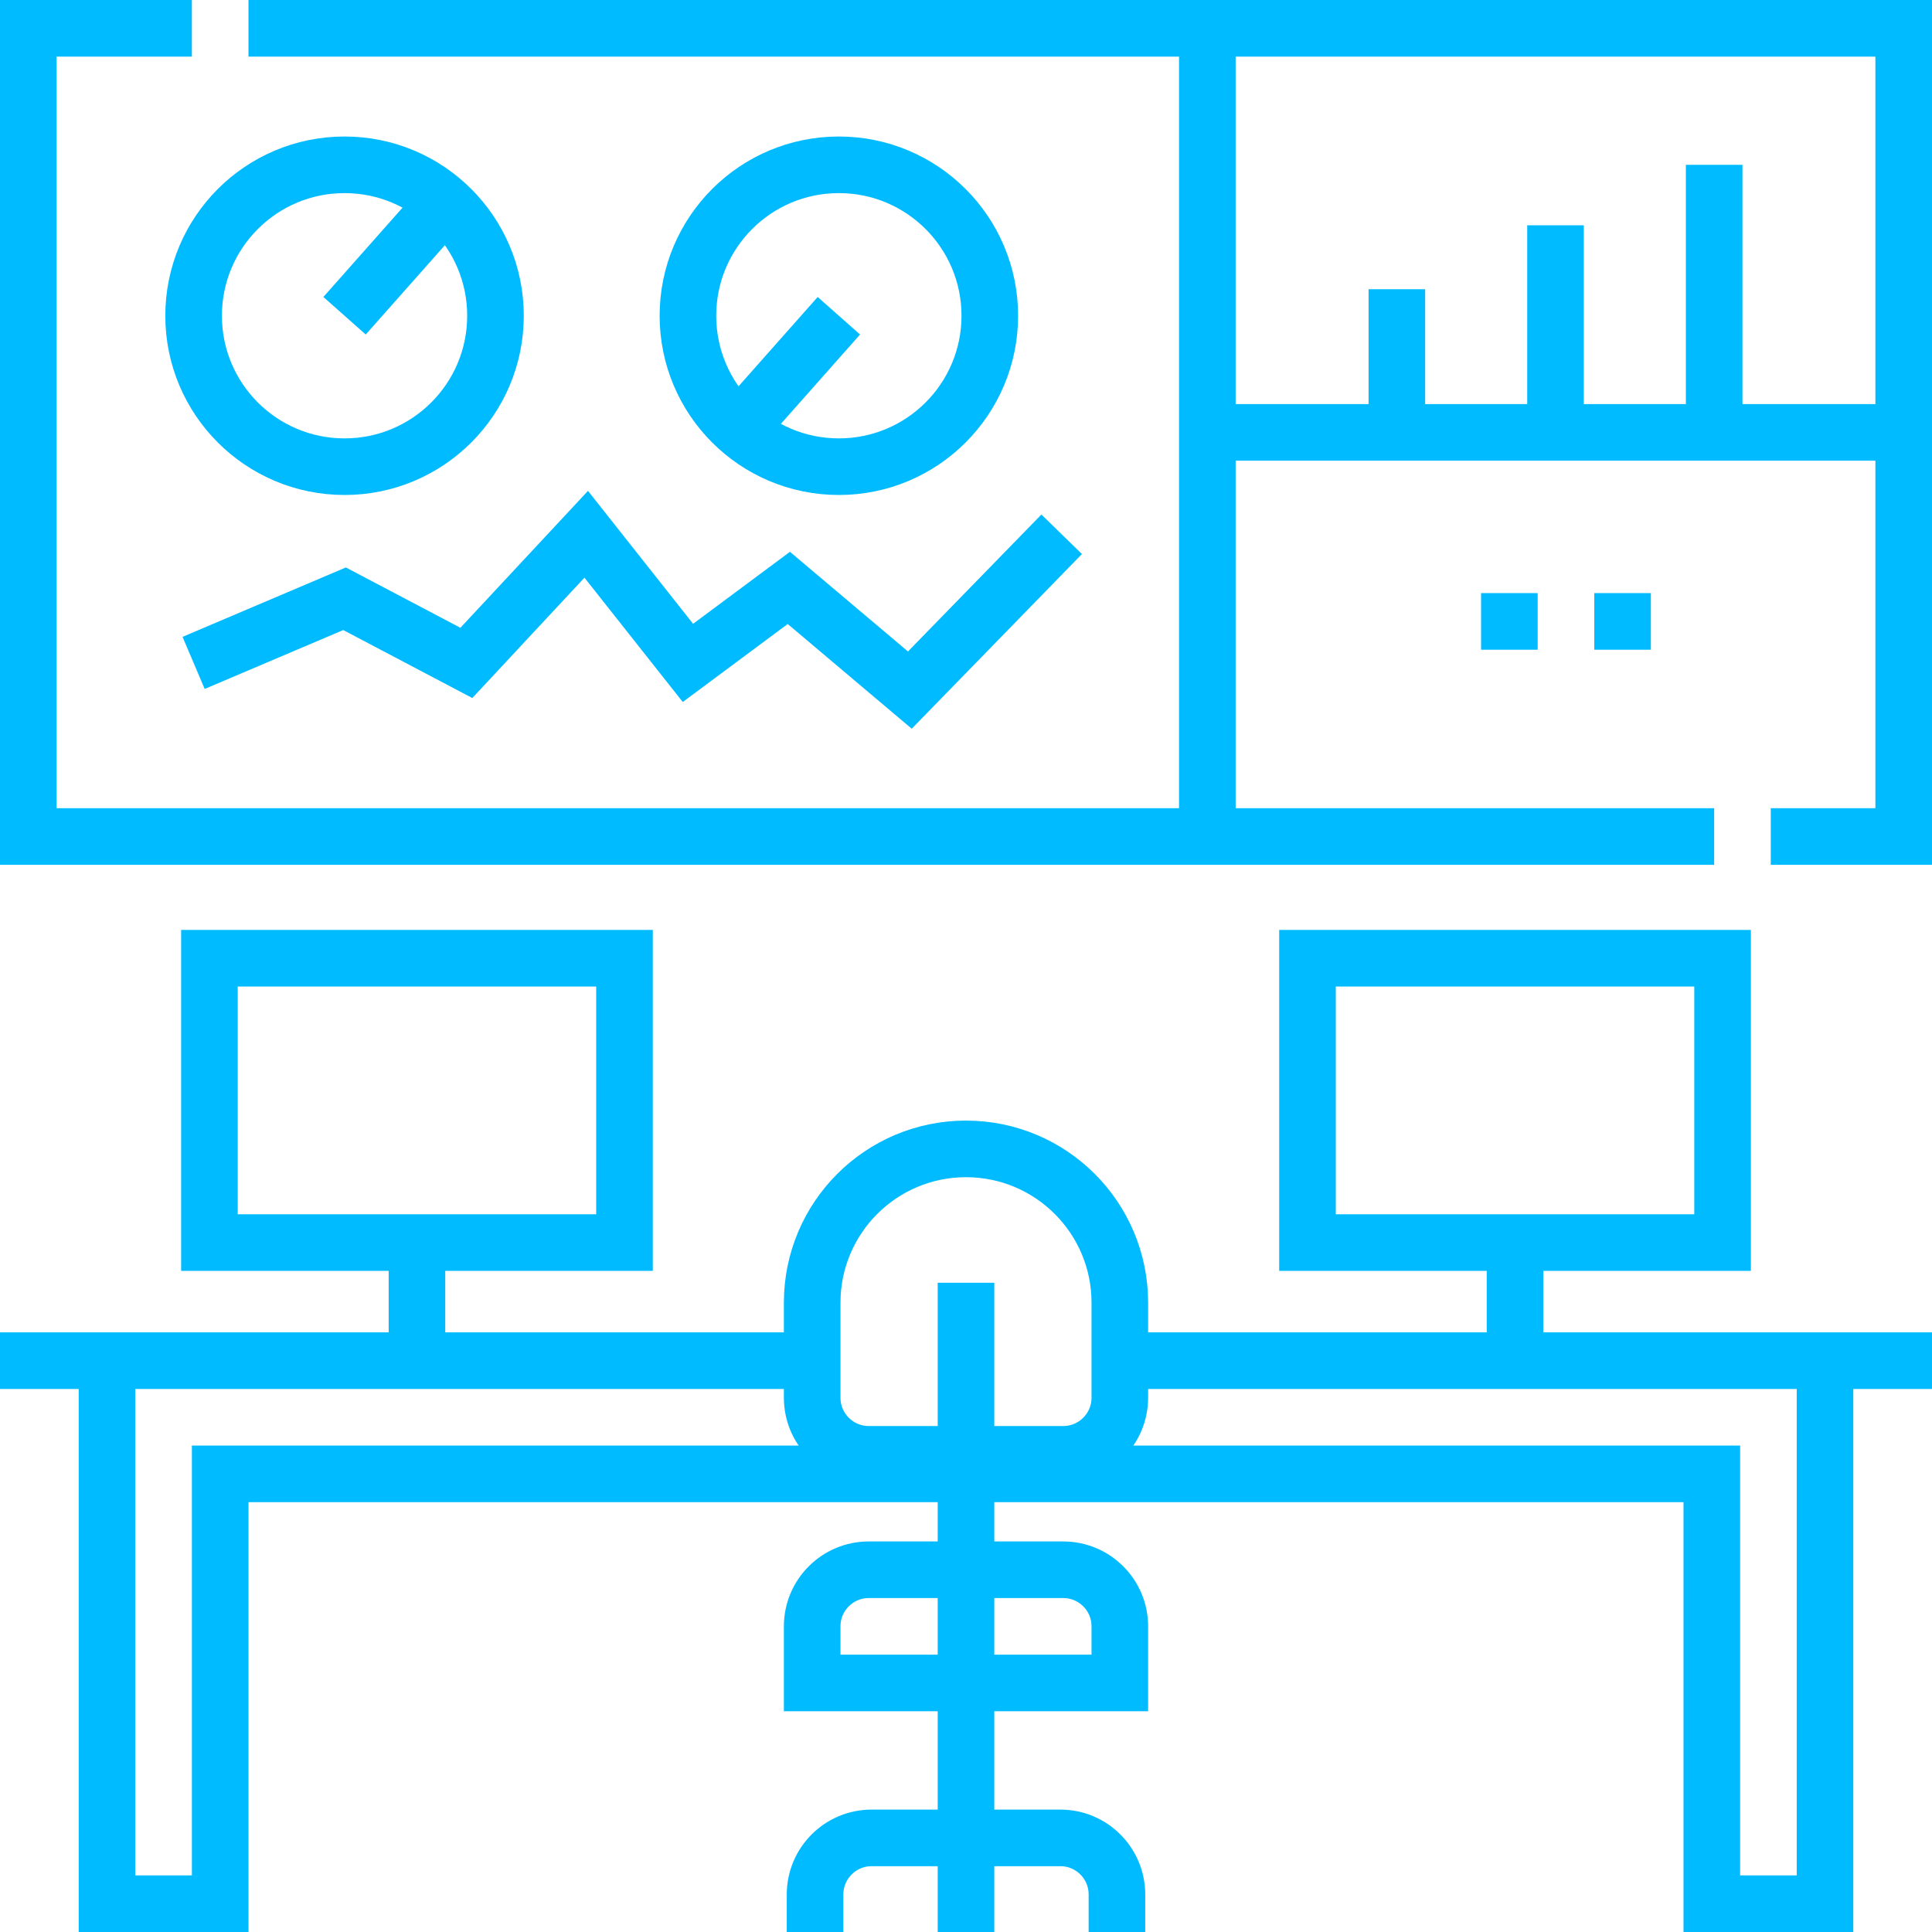
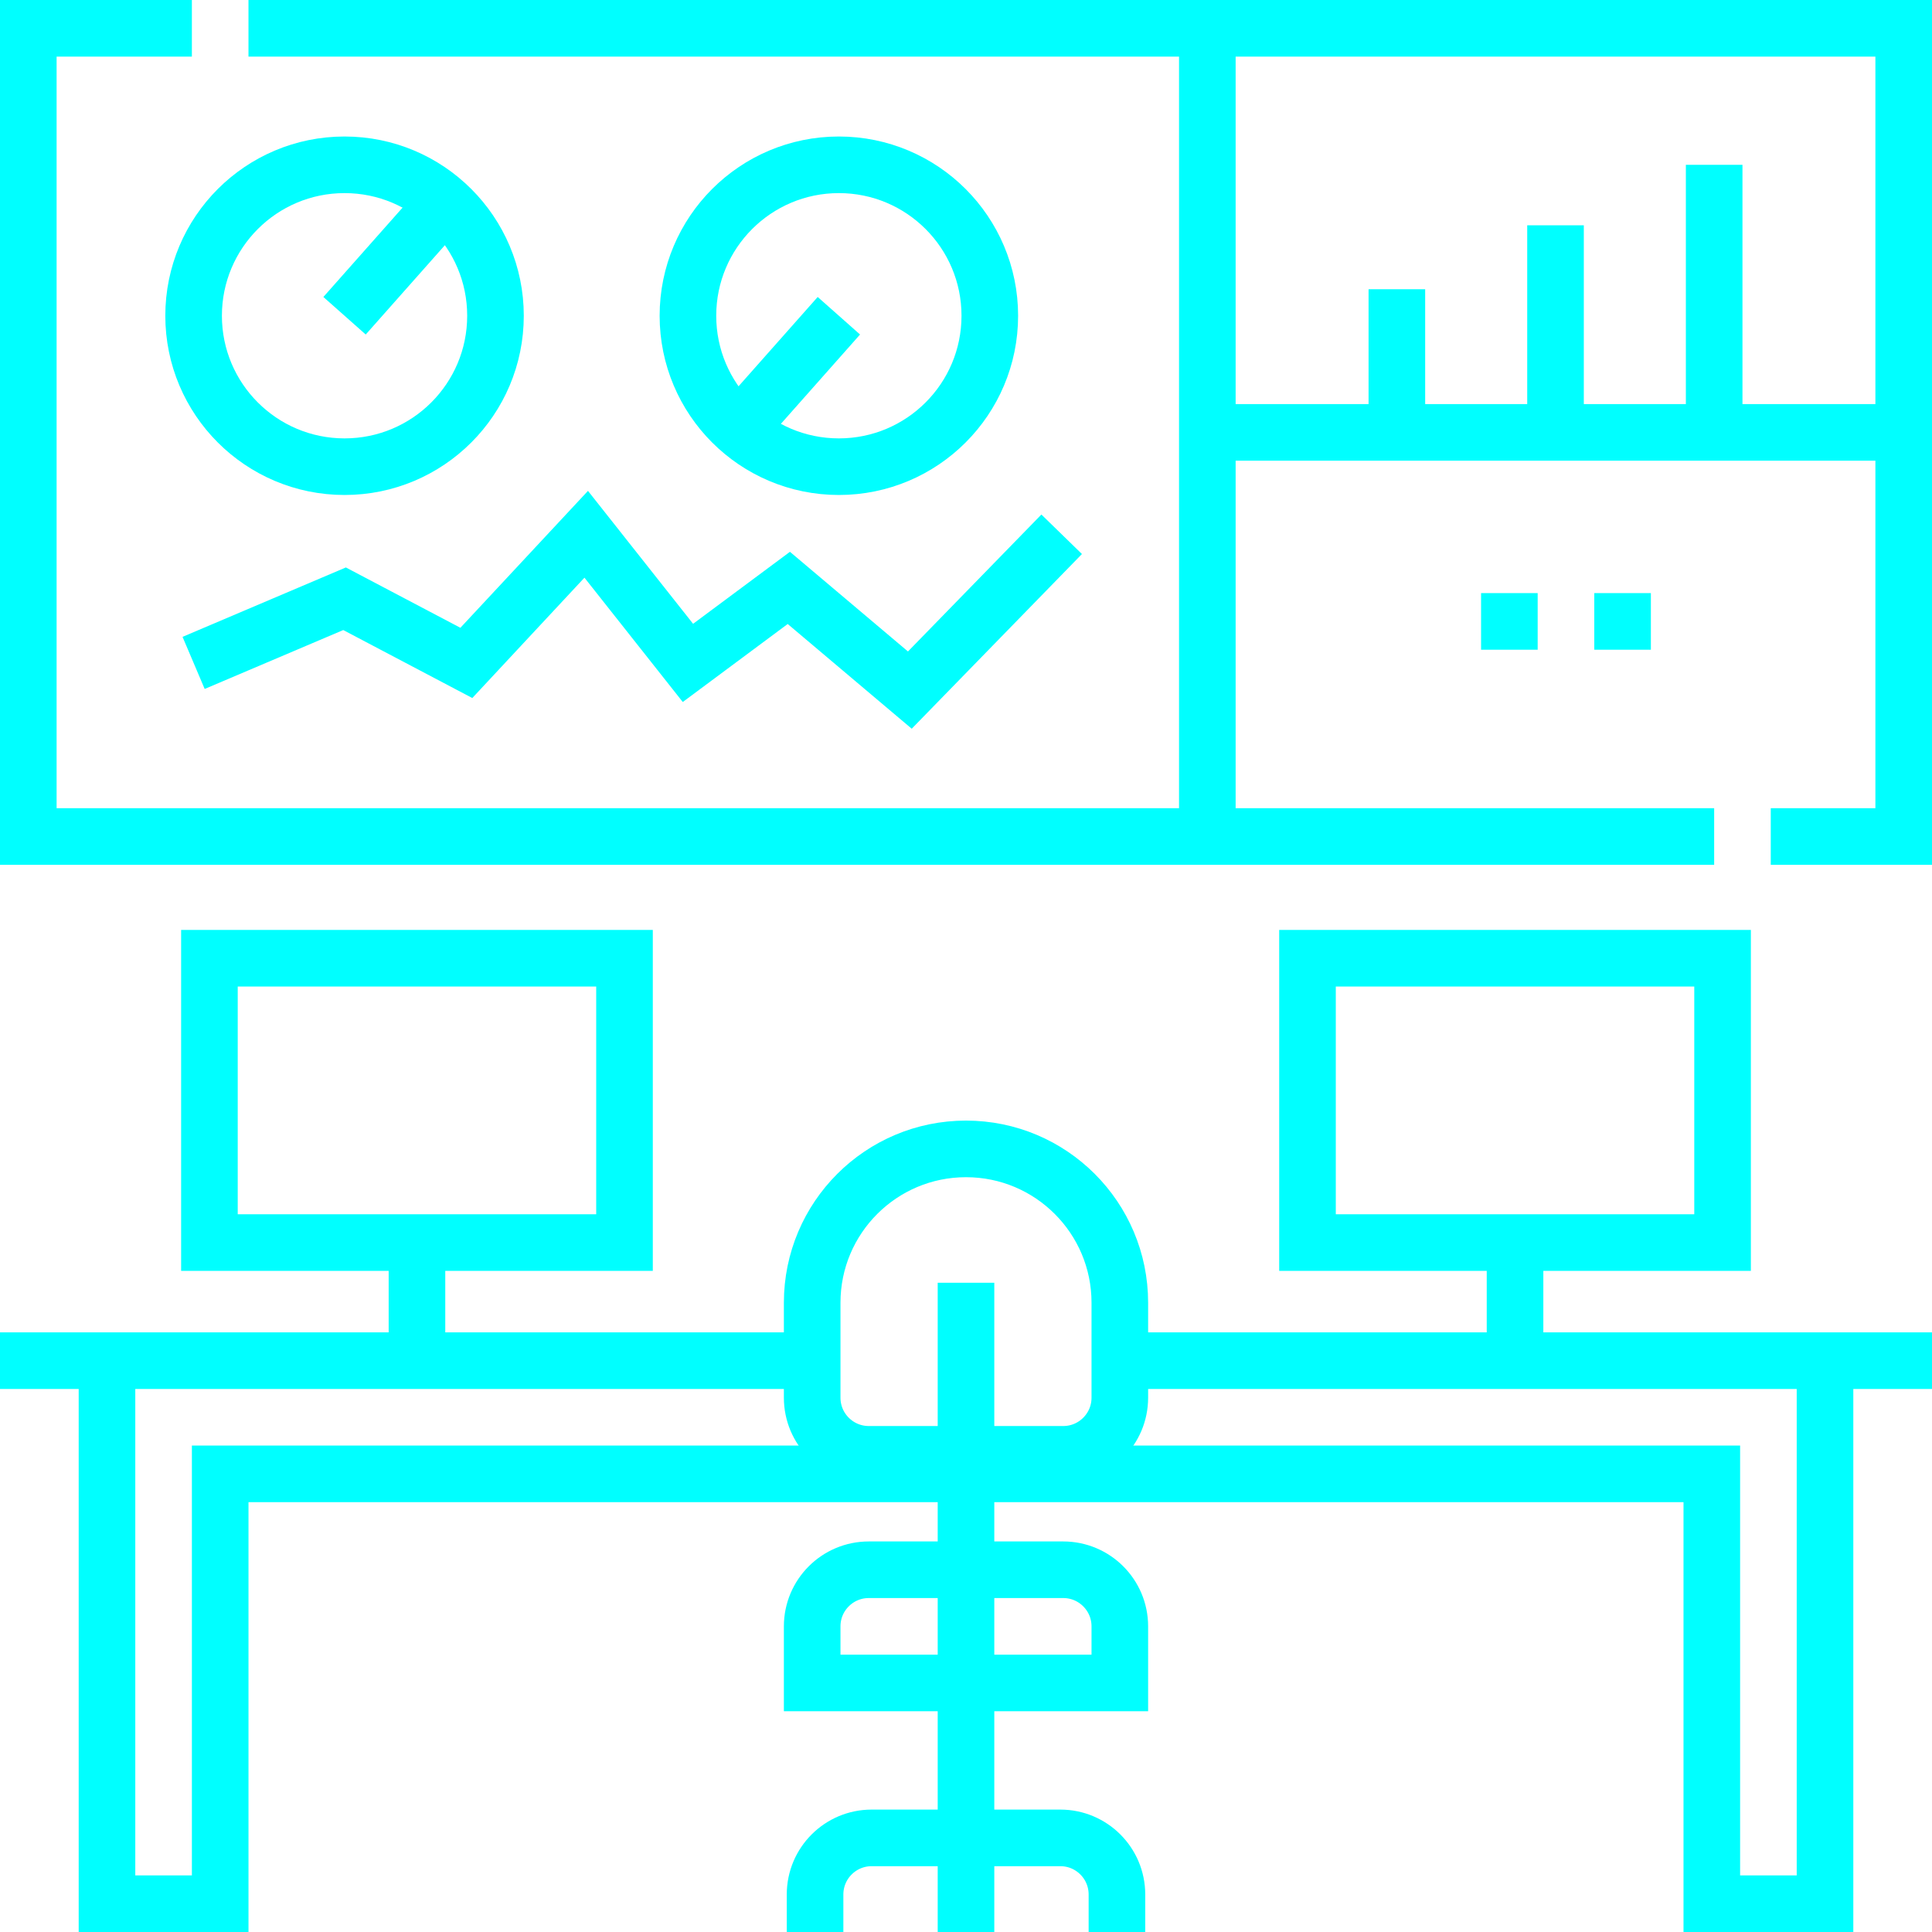
<svg xmlns="http://www.w3.org/2000/svg" version="1.1" width="512" height="512" x="0" y="0" viewBox="0 0 512 512" style="enable-background:new 0 0 512 512" xml:space="preserve" class="">
  <g>
-     <path d="M50.85 7.5H7.5v214.18h446.77M65.85 7.5H504.5v214.18h-35.23M281.765 385.412h-51.529c-8.284 0-15-6.716-15-15v-25.177c0-22.514 18.251-40.765 40.765-40.765s40.765 18.251 40.765 40.765v25.177c-.001 8.284-6.717 15-15.001 15zM296.765 446h-81.529v-15c0-8.284 6.716-15 15-15h51.529c8.284 0 15 6.716 15 15v15zM256 339.941V512M216 512v-9.941c0-8.284 6.716-15 15-15h50c8.284 0 15 6.716 15 15V512M512 360.59H296.76M215.24 360.59H0" style="stroke-width:15;stroke-miterlimit:10;" fill="none" stroke="#00bbff" stroke-width="15" stroke-miterlimit="10" data-original="#00bbff" class="" />
-     <path d="M28.353 360.587V504.5h30V390.587h395.294V504.5h30V360.587M55.5 253.941h110v75.353h-110zM110.5 329.294v31.293M346.5 253.941h110v75.353h-110zM401.5 329.294v31.293M319.956 7.5v214.176M504.5 114.588H319.956" style="stroke-width:15;stroke-miterlimit:10;" fill="none" stroke="#00bbff" stroke-width="15" stroke-miterlimit="10" data-original="#00bbff" class="" />
-     <circle cx="91.309" cy="83.676" r="40" style="stroke-width:15;stroke-miterlimit:10;" fill="none" stroke="#00bbff" stroke-width="15" stroke-miterlimit="10" data-original="#00bbff" class="" />
-     <path d="M117.834 53.747 91.309 83.676" style="stroke-width:15;stroke-miterlimit:10;" fill="none" stroke="#00bbff" stroke-width="15" stroke-miterlimit="10" data-original="#00bbff" class="" />
-     <circle cx="222.309" cy="83.676" r="40" style="stroke-width:15;stroke-miterlimit:10;" fill="none" stroke="#00bbff" stroke-width="15" stroke-miterlimit="10" data-original="#00bbff" class="" />
-     <path d="m195.784 113.606 26.525-29.93M51.309 175.676l40-17 32.279 17 31.765-34.088 26.956 34.088 26.737-19.875 32.072 27.081 40.235-41.294M370.184 114.588V76.647M412.228 114.588V59.706M454.272 114.588V43.676M392.5 164.676h15M422.5 164.676h15" style="stroke-width:15;stroke-miterlimit:10;" fill="none" stroke="#00bbff" stroke-width="15" stroke-miterlimit="10" data-original="#00bbff" class="" />
+     <path d="M50.85 7.5H7.5v214.18h446.77M65.85 7.5H504.5v214.18h-35.23M281.765 385.412h-51.529c-8.284 0-15-6.716-15-15v-25.177c0-22.514 18.251-40.765 40.765-40.765s40.765 18.251 40.765 40.765v25.177c-.001 8.284-6.717 15-15.001 15zM296.765 446h-81.529v-15c0-8.284 6.716-15 15-15h51.529c8.284 0 15 6.716 15 15v15zM256 339.941V512M216 512v-9.941c0-8.284 6.716-15 15-15h50c8.284 0 15 6.716 15 15V512M512 360.59H296.76M215.24 360.59H0" style="stroke-width:15;stroke-miterlimit:10;" fill="none" stroke="#00ffff" stroke-width="15" stroke-miterlimit="10" data-original="#00ffff" class="" />
+     <path d="M28.353 360.587V504.5h30V390.587h395.294V504.5h30V360.587M55.5 253.941h110v75.353h-110zM110.5 329.294v31.293M346.5 253.941h110v75.353h-110zM401.5 329.294v31.293M319.956 7.5v214.176M504.5 114.588H319.956" style="stroke-width:15;stroke-miterlimit:10;" fill="none" stroke="#00ffff" stroke-width="15" stroke-miterlimit="10" data-original="#00ffff" class="" />
+     <circle cx="91.309" cy="83.676" r="40" style="stroke-width:15;stroke-miterlimit:10;" fill="none" stroke="#00ffff" stroke-width="15" stroke-miterlimit="10" data-original="#00ffff" class="" />
+     <path d="M117.834 53.747 91.309 83.676" style="stroke-width:15;stroke-miterlimit:10;" fill="none" stroke="#00ffff" stroke-width="15" stroke-miterlimit="10" data-original="#00ffff" class="" />
+     <circle cx="222.309" cy="83.676" r="40" style="stroke-width:15;stroke-miterlimit:10;" fill="none" stroke="#00ffff" stroke-width="15" stroke-miterlimit="10" data-original="#00ffff" class="" />
+     <path d="m195.784 113.606 26.525-29.93M51.309 175.676l40-17 32.279 17 31.765-34.088 26.956 34.088 26.737-19.875 32.072 27.081 40.235-41.294M370.184 114.588V76.647M412.228 114.588V59.706M454.272 114.588V43.676M392.5 164.676h15M422.5 164.676h15" style="stroke-width:15;stroke-miterlimit:10;" fill="none" stroke="#00ffff" stroke-width="15" stroke-miterlimit="10" data-original="#00ffff" class="" />
  </g>
</svg>
